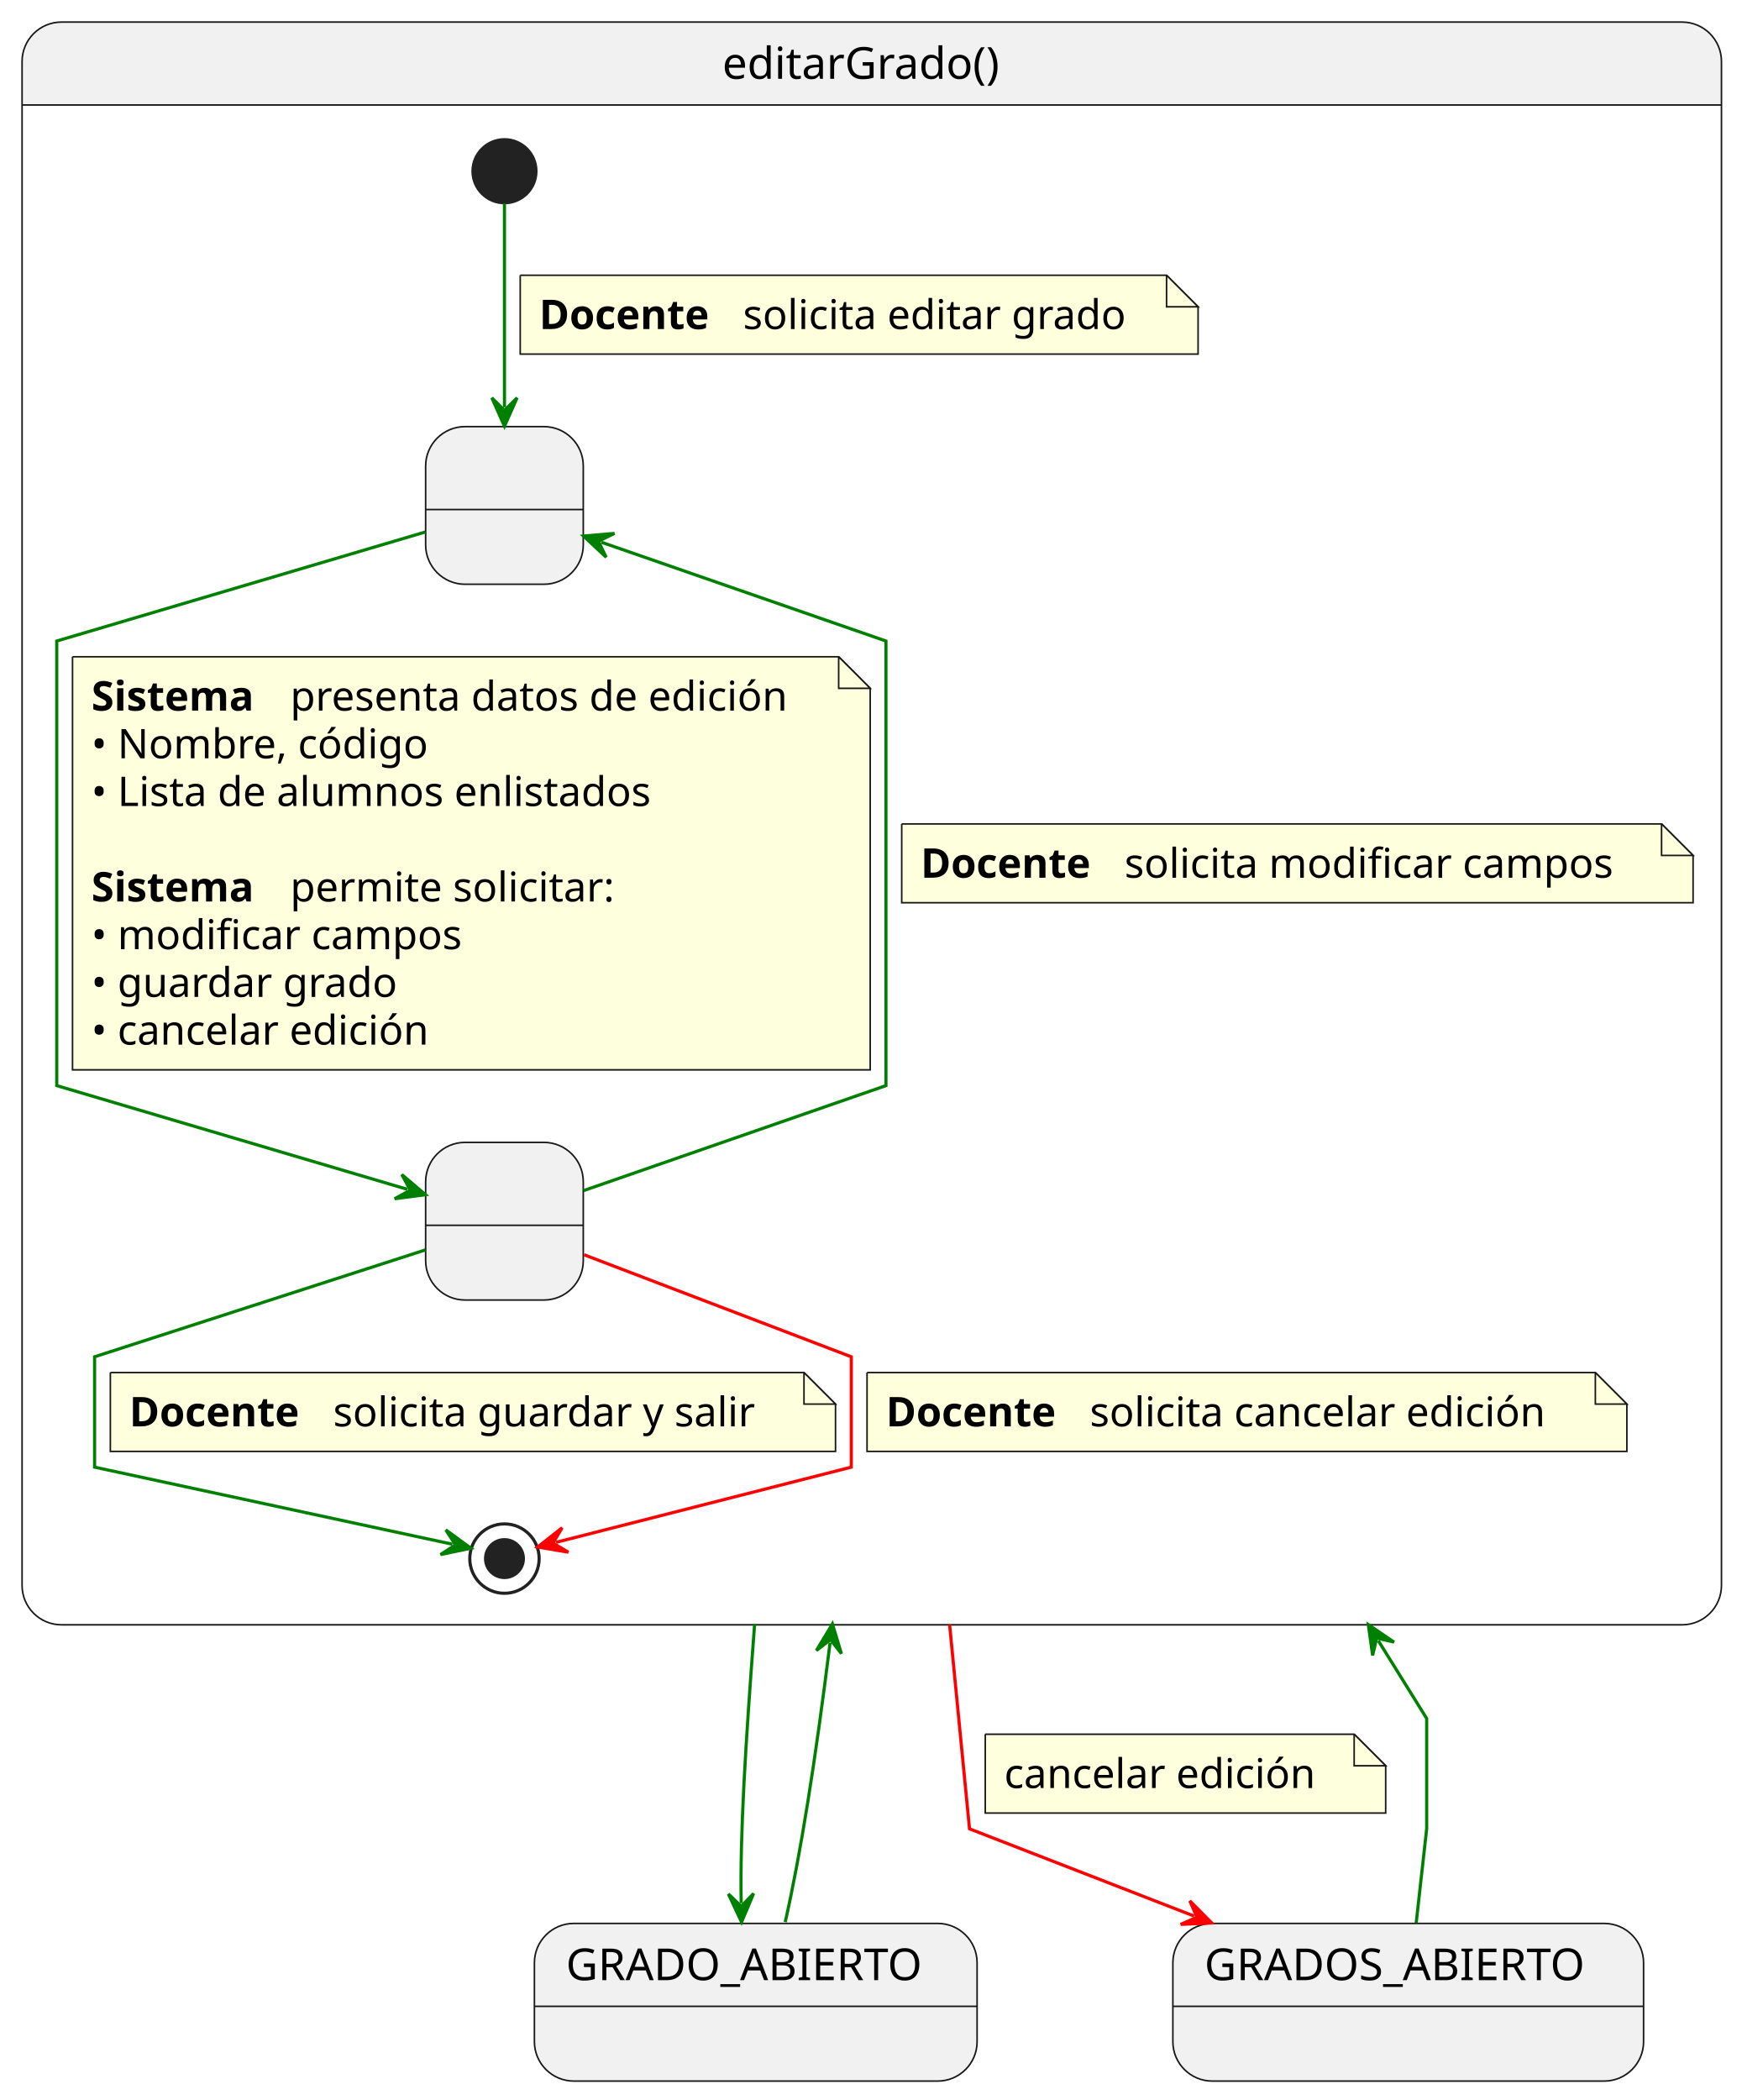
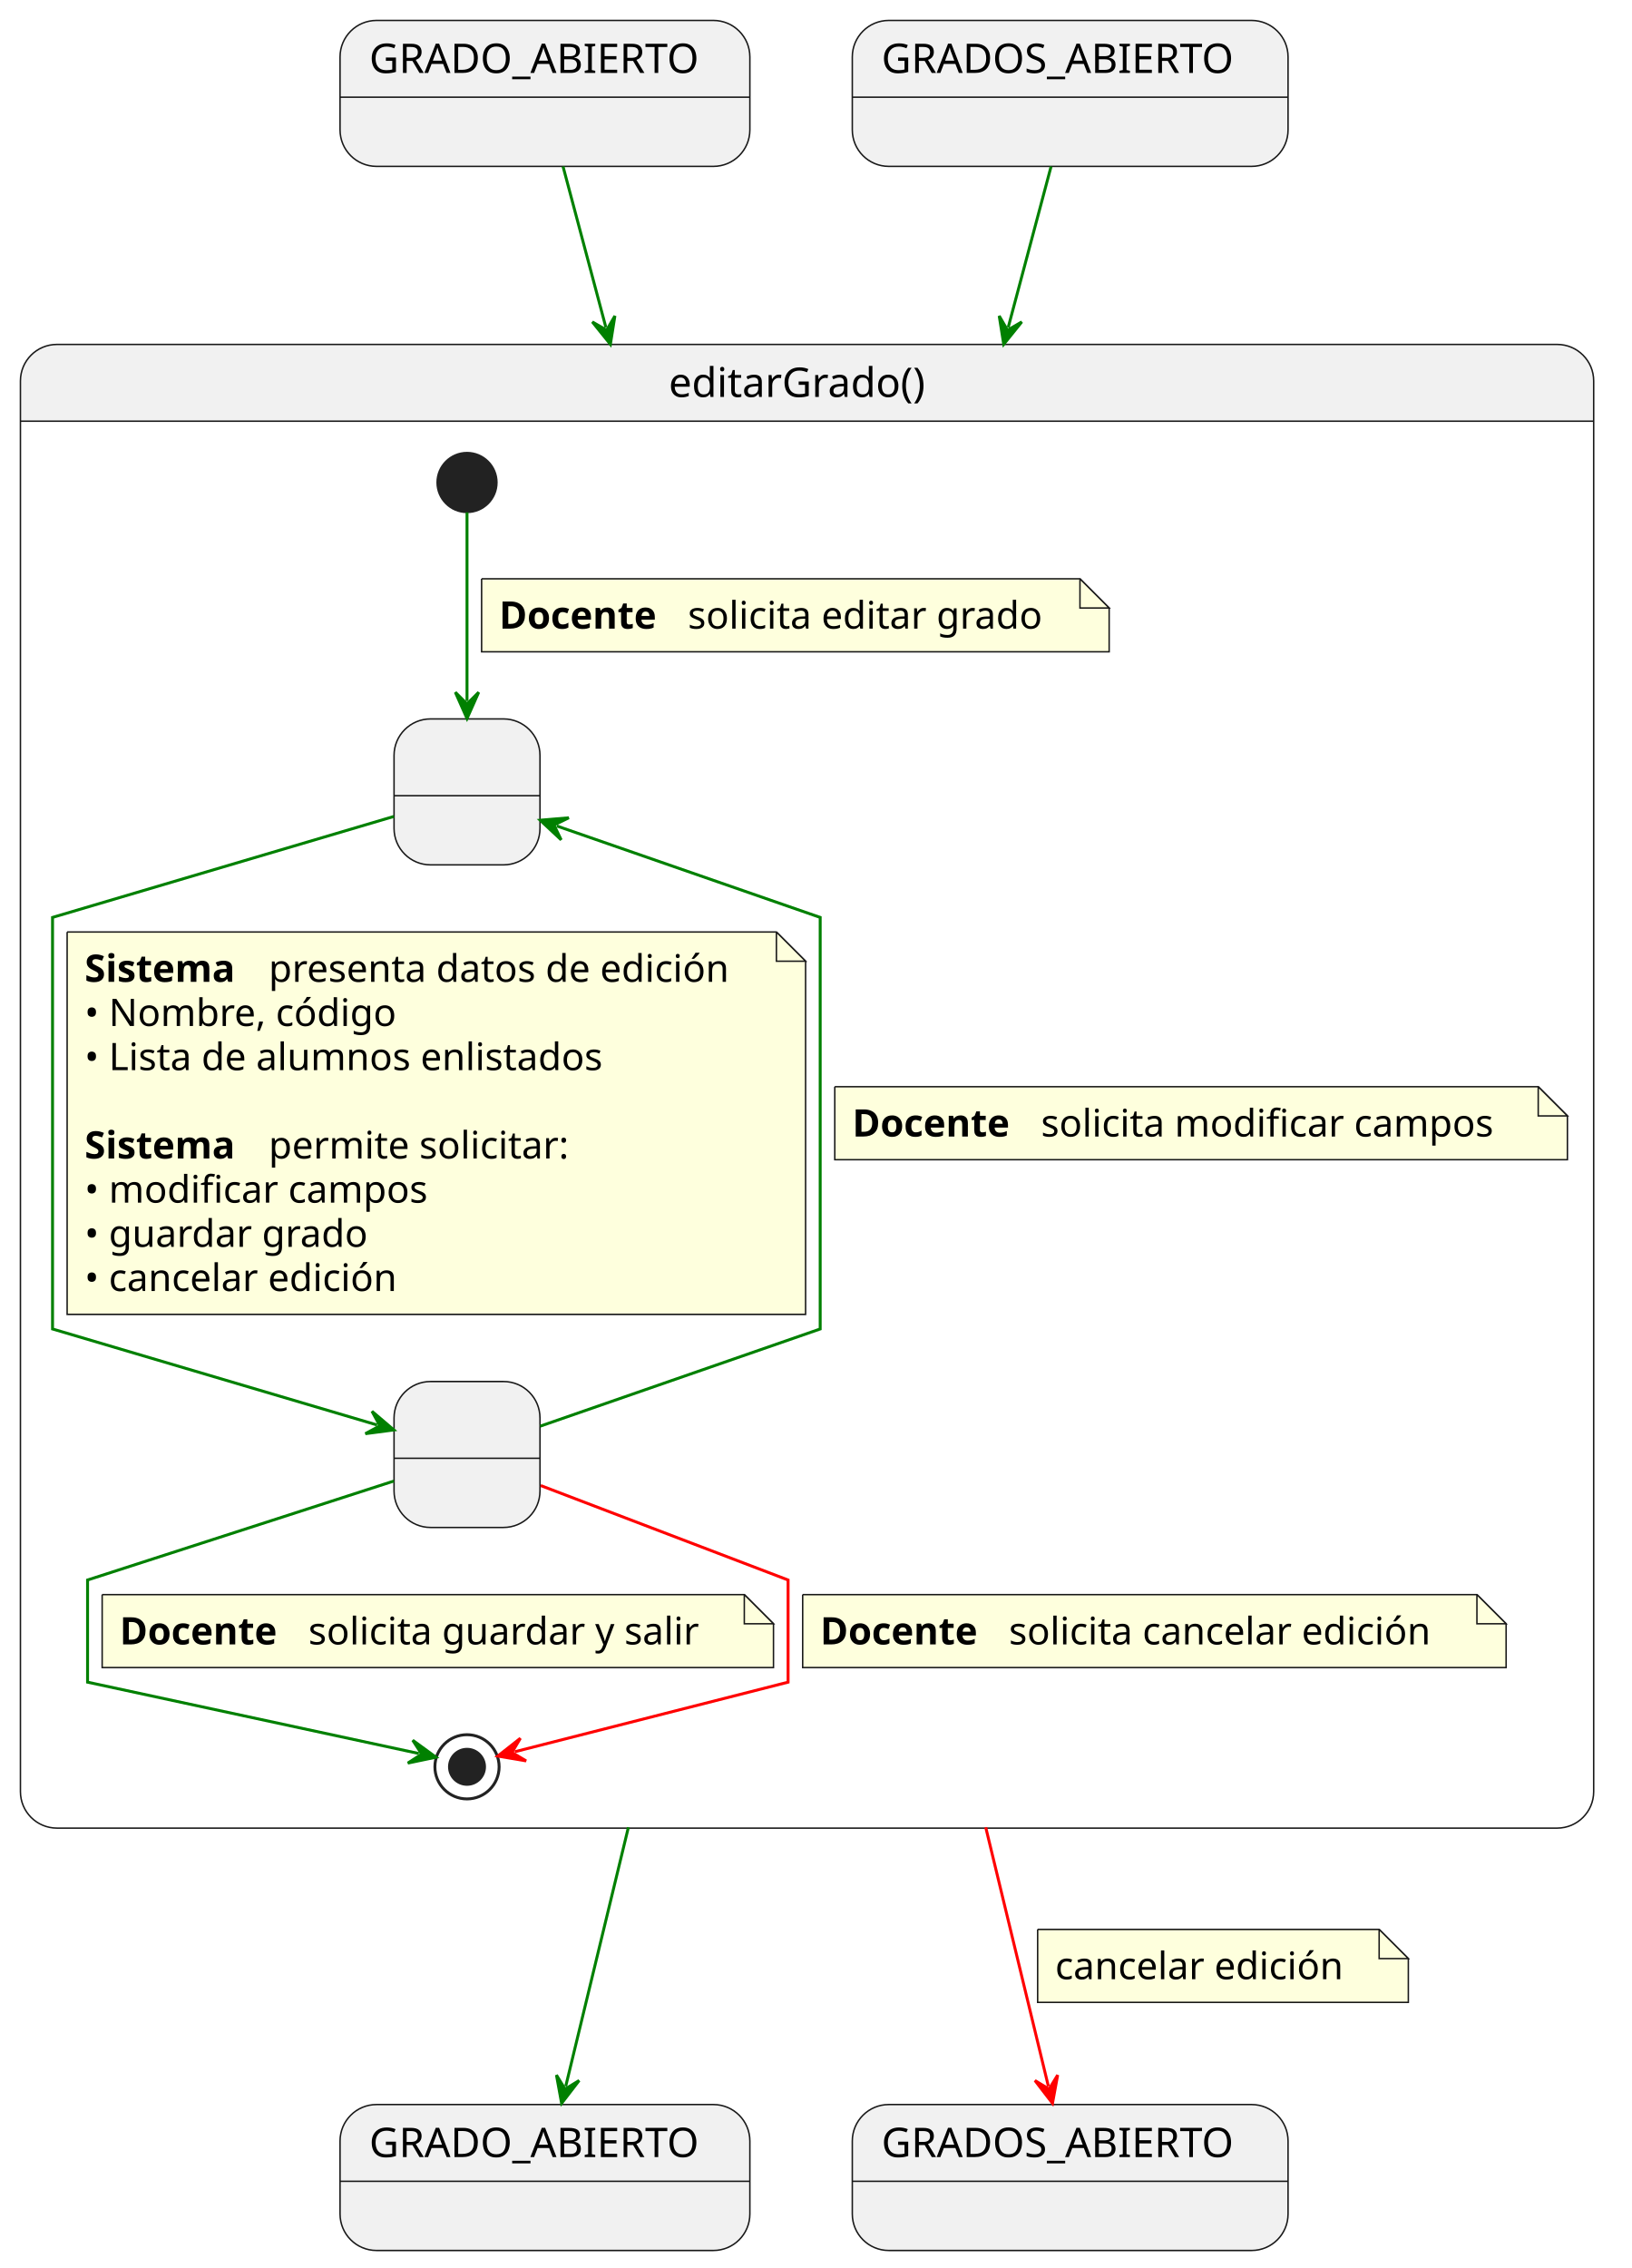
- <svg xmlns="http://www.w3.org/2000/svg" contentStyleType="text/css" data-diagram-type="STATE" height="666px" preserveAspectRatio="none" style="width:559px;height:666px;background:#FFFFFF;" version="1.1" viewBox="0 0 559 666" width="559px" zoomAndPan="magnify">
+ <svg xmlns="http://www.w3.org/2000/svg" contentStyleType="text/css" data-diagram-type="STATE" height="777px" preserveAspectRatio="none" style="width:559px;height:777px;background:#FFFFFF;" version="1.1" viewBox="0 0 559 777" width="559px" zoomAndPan="magnify">
  <defs />
  <g>
-     <path d="M19.5,7 L533.5,7 A12.5,12.5 0 0 1 546,19.5 L546,33.297 L7,33.297 L7,19.5 A12.5,12.5 0 0 1 19.5,7" fill="#F1F1F1" />
-     <rect fill="none" height="508.297" rx="12.5" ry="12.5" style="stroke:#181818;stroke-width:0.5;" width="539" x="7" y="7" />
-     <line style="stroke:#181818;stroke-width:0.5;" x1="7" x2="546" y1="33.297" y2="33.297" />
-     <text fill="#000000" font-family="sans-serif" font-size="14" lengthAdjust="spacing" textLength="94.773" x="229.113" y="24.995">editarGrado()</text>
+     <g id="GRADO_ABIERTO">
+       <rect fill="#F1F1F1" height="50" rx="12.5" ry="12.5" style="stroke:#181818;stroke-width:0.5;" width="140.408" x="116.5" y="7" />
+       <line style="stroke:#181818;stroke-width:0.5;" x1="116.5" x2="256.908" y1="33.297" y2="33.297" />
+       <text fill="#000000" font-family="sans-serif" font-size="14" lengthAdjust="spacing" textLength="120.408" x="126.5" y="24.995">GRADO_ABIERTO</text>
+     </g>
+     <g id="GRADO_ABIERTO2">
+       <rect fill="#F1F1F1" height="50" rx="12.5" ry="12.5" style="stroke:#181818;stroke-width:0.5;" width="140.408" x="116.5" y="721" />
+       <line style="stroke:#181818;stroke-width:0.5;" x1="116.5" x2="256.908" y1="747.297" y2="747.297" />
+       <text fill="#000000" font-family="sans-serif" font-size="14" lengthAdjust="spacing" textLength="120.408" x="126.5" y="738.995">GRADO_ABIERTO</text>
+     </g>
+     <g id="GRADOS_ABIERTO">
+       <rect fill="#F1F1F1" height="50" rx="12.5" ry="12.5" style="stroke:#181818;stroke-width:0.5;" width="149.295" x="292" y="7" />
+       <line style="stroke:#181818;stroke-width:0.5;" x1="292" x2="441.295" y1="33.297" y2="33.297" />
+       <text fill="#000000" font-family="sans-serif" font-size="14" lengthAdjust="spacing" textLength="129.295" x="302" y="24.995">GRADOS_ABIERTO</text>
+     </g>
+     <g id="GRADOS_ABIERTO2">
+       <rect fill="#F1F1F1" height="50" rx="12.5" ry="12.5" style="stroke:#181818;stroke-width:0.5;" width="149.295" x="292" y="721" />
+       <line style="stroke:#181818;stroke-width:0.5;" x1="292" x2="441.295" y1="747.297" y2="747.297" />
+       <text fill="#000000" font-family="sans-serif" font-size="14" lengthAdjust="spacing" textLength="129.295" x="302" y="738.995">GRADOS_ABIERTO</text>
+     </g>
+     <path d="M19.5,118 L533.5,118 A12.5,12.5 0 0 1 546,130.5 L546,144.297 L7,144.297 L7,130.5 A12.5,12.5 0 0 1 19.5,118" fill="#F1F1F1" />
+     <rect fill="none" height="508.297" rx="12.5" ry="12.5" style="stroke:#181818;stroke-width:0.5;" width="539" x="7" y="118" />
+     <line style="stroke:#181818;stroke-width:0.5;" x1="7" x2="546" y1="144.297" y2="144.297" />
+     <text fill="#000000" font-family="sans-serif" font-size="14" lengthAdjust="spacing" textLength="94.773" x="229.113" y="135.995">editarGrado()</text>
    <g id="editarGrado.EditandoDatos">
-       <rect fill="#F1F1F1" height="50" rx="12.5" ry="12.5" style="stroke:#181818;stroke-width:0.5;" width="50" x="135" y="135.297" />
-       <line style="stroke:#181818;stroke-width:0.5;" x1="135" x2="185" y1="161.594" y2="161.594" />
-       <text fill="#000000" font-family="sans-serif" font-size="14" lengthAdjust="spacing" textLength="4.45" x="157.775" y="153.292"> </text>
+       <rect fill="#F1F1F1" height="50" rx="12.5" ry="12.5" style="stroke:#181818;stroke-width:0.5;" width="50" x="135" y="246.297" />
+       <line style="stroke:#181818;stroke-width:0.5;" x1="135" x2="185" y1="272.594" y2="272.594" />
+       <text fill="#000000" font-family="sans-serif" font-size="14" lengthAdjust="spacing" textLength="4.45" x="157.775" y="264.292"> </text>
    </g>
    <g id="editarGrado.GuardandoDatos">
-       <rect fill="#F1F1F1" height="50" rx="12.5" ry="12.5" style="stroke:#181818;stroke-width:0.5;" width="50" x="135" y="362.297" />
-       <line style="stroke:#181818;stroke-width:0.5;" x1="135" x2="185" y1="388.594" y2="388.594" />
-       <text fill="#000000" font-family="sans-serif" font-size="14" lengthAdjust="spacing" textLength="4.45" x="157.775" y="380.292"> </text>
+       <rect fill="#F1F1F1" height="50" rx="12.5" ry="12.5" style="stroke:#181818;stroke-width:0.5;" width="50" x="135" y="473.297" />
+       <line style="stroke:#181818;stroke-width:0.5;" x1="135" x2="185" y1="499.594" y2="499.594" />
+       <text fill="#000000" font-family="sans-serif" font-size="14" lengthAdjust="spacing" textLength="4.45" x="157.775" y="491.292"> </text>
    </g>
-     <ellipse cx="160" cy="54.297" fill="#222222" rx="10" ry="10" style="stroke:#222222;stroke-width:1;" />
-     <ellipse cx="160" cy="494.297" fill="none" rx="11" ry="11" style="stroke:#222222;stroke-width:1;" />
-     <ellipse cx="160" cy="494.297" fill="#222222" rx="6" ry="6" style="stroke:#222222;stroke-width:1;" />
-     <g class="link" data-entity-1=".start.editarGrado" data-entity-2="EditandoDatos" data-source-line="8" data-uid="lnk3" id="link_.start.editarGrado_EditandoDatos">
-       <path d="M160,64.527 C160,80.237 160,106.657 160,129.167" fill="none" id="*start*editarGrado-to-EditandoDatos" style="stroke:#008000;stroke-width:1;" />
-       <polygon fill="#008000" points="160,135.167,164,126.167,160,130.167,156,126.167,160,135.167" style="stroke:#008000;stroke-width:1;" />
-       <path d="M165,87.297 L165,112.297 L380,112.297 L380,97.297 L370,87.297 L165,87.297" fill="#FEFFDD" style="stroke:#181818;stroke-width:0.5;" />
-       <path d="M370,87.297 L370,97.297 L380,97.297 L370,87.297" fill="#FEFFDD" style="stroke:#181818;stroke-width:0.5;" />
-       <text fill="#000000" font-family="sans-serif" font-size="13" font-weight="bold" lengthAdjust="spacing" textLength="60.531" x="171" y="104.364">Docente</text>
-       <text fill="#000000" font-family="sans-serif" font-size="13" lengthAdjust="spacing" textLength="130.076" x="235.664" y="104.364">solicita editar grado</text>
+     <ellipse cx="160" cy="165.297" fill="#222222" rx="10" ry="10" style="stroke:#222222;stroke-width:1;" />
+     <ellipse cx="160" cy="605.297" fill="none" rx="11" ry="11" style="stroke:#222222;stroke-width:1;" />
+     <ellipse cx="160" cy="605.297" fill="#222222" rx="6" ry="6" style="stroke:#222222;stroke-width:1;" />
+     <g class="link" data-entity-1=".start.editarGrado" data-entity-2="EditandoDatos" data-source-line="13" data-uid="lnk3" id="link_.start.editarGrado_EditandoDatos">
+       <path d="M160,175.527 C160,191.237 160,217.657 160,240.167" fill="none" id="*start*editarGrado-to-EditandoDatos" style="stroke:#008000;stroke-width:1;" />
+       <polygon fill="#008000" points="160,246.167,164,237.167,160,241.167,156,237.167,160,246.167" style="stroke:#008000;stroke-width:1;" />
+       <path d="M165,198.297 L165,223.297 L380,223.297 L380,208.297 L370,198.297 L165,198.297" fill="#FEFFDD" style="stroke:#181818;stroke-width:0.5;" />
+       <path d="M370,198.297 L370,208.297 L380,208.297 L370,198.297" fill="#FEFFDD" style="stroke:#181818;stroke-width:0.5;" />
+       <text fill="#000000" font-family="sans-serif" font-size="13" font-weight="bold" lengthAdjust="spacing" textLength="60.531" x="171" y="215.364">Docente</text>
+       <text fill="#000000" font-family="sans-serif" font-size="13" lengthAdjust="spacing" textLength="130.076" x="235.664" y="215.364">solicita editar grado</text>
    </g>
-     <g class="link" data-entity-1="EditandoDatos" data-entity-2="GuardandoDatos" data-source-line="13" data-uid="lnk4" id="link_EditandoDatos_GuardandoDatos">
-       <path d="M134.94,168.707 C94.17,180.767 18,203.297 18,203.297 C18,203.297 18,344.297 18,344.297 C18,344.297 88.416,365.125 129.186,377.185" fill="none" id="EditandoDatos-to-GuardandoDatos" style="stroke:#008000;stroke-width:1;" />
-       <polygon fill="#008000" points="134.94,378.887,127.444,372.498,130.145,377.469,125.175,380.17,134.94,378.887" style="stroke:#008000;stroke-width:1;" />
-       <path d="M23,208.297 L23,339.297 L276,339.297 L276,218.297 L266,208.297 L23,208.297" fill="#FEFFDD" style="stroke:#181818;stroke-width:0.5;" />
-       <path d="M266,208.297 L266,218.297 L276,218.297 L266,208.297" fill="#FEFFDD" style="stroke:#181818;stroke-width:0.5;" />
-       <text fill="#000000" font-family="sans-serif" font-size="13" font-weight="bold" lengthAdjust="spacing" textLength="58.906" x="29" y="225.364">Sistema</text>
-       <text fill="#000000" font-family="sans-serif" font-size="13" lengthAdjust="spacing" textLength="169.171" x="92.039" y="225.364">presenta datos de edición</text>
-       <text fill="#000000" font-family="sans-serif" font-size="13" lengthAdjust="spacing" textLength="115.172" x="29" y="240.497">• Nombre, código</text>
-       <text fill="#000000" font-family="sans-serif" font-size="13" lengthAdjust="spacing" textLength="192.861" x="29" y="255.629">• Lista de alumnos enlistados</text>
-       <text fill="#000000" font-family="sans-serif" font-size="13" lengthAdjust="spacing" textLength="4.132" x="29" y="270.762"> </text>
-       <text fill="#000000" font-family="sans-serif" font-size="13" font-weight="bold" lengthAdjust="spacing" textLength="58.906" x="29" y="285.895">Sistema</text>
-       <text fill="#000000" font-family="sans-serif" font-size="13" lengthAdjust="spacing" textLength="110.595" x="92.039" y="285.895">permite solicitar:</text>
-       <text fill="#000000" font-family="sans-serif" font-size="13" lengthAdjust="spacing" textLength="127.816" x="29" y="301.028">• modificar campos</text>
-       <text fill="#000000" font-family="sans-serif" font-size="13" lengthAdjust="spacing" textLength="105.066" x="29" y="316.161">• guardar grado</text>
-       <text fill="#000000" font-family="sans-serif" font-size="13" lengthAdjust="spacing" textLength="118.168" x="29" y="331.293">• cancelar edición</text>
+     <g class="link" data-entity-1="EditandoDatos" data-entity-2="GuardandoDatos" data-source-line="18" data-uid="lnk4" id="link_EditandoDatos_GuardandoDatos">
+       <path d="M134.94,279.707 C94.17,291.767 18,314.297 18,314.297 C18,314.297 18,455.297 18,455.297 C18,455.297 88.416,476.125 129.186,488.185" fill="none" id="EditandoDatos-to-GuardandoDatos" style="stroke:#008000;stroke-width:1;" />
+       <polygon fill="#008000" points="134.94,489.887,127.444,483.498,130.145,488.469,125.175,491.17,134.94,489.887" style="stroke:#008000;stroke-width:1;" />
+       <path d="M23,319.297 L23,450.297 L276,450.297 L276,329.297 L266,319.297 L23,319.297" fill="#FEFFDD" style="stroke:#181818;stroke-width:0.5;" />
+       <path d="M266,319.297 L266,329.297 L276,329.297 L266,319.297" fill="#FEFFDD" style="stroke:#181818;stroke-width:0.5;" />
+       <text fill="#000000" font-family="sans-serif" font-size="13" font-weight="bold" lengthAdjust="spacing" textLength="58.906" x="29" y="336.364">Sistema</text>
+       <text fill="#000000" font-family="sans-serif" font-size="13" lengthAdjust="spacing" textLength="169.171" x="92.039" y="336.364">presenta datos de edición</text>
+       <text fill="#000000" font-family="sans-serif" font-size="13" lengthAdjust="spacing" textLength="115.172" x="29" y="351.497">• Nombre, código</text>
+       <text fill="#000000" font-family="sans-serif" font-size="13" lengthAdjust="spacing" textLength="192.861" x="29" y="366.629">• Lista de alumnos enlistados</text>
+       <text fill="#000000" font-family="sans-serif" font-size="13" lengthAdjust="spacing" textLength="4.132" x="29" y="381.762"> </text>
+       <text fill="#000000" font-family="sans-serif" font-size="13" font-weight="bold" lengthAdjust="spacing" textLength="58.906" x="29" y="396.895">Sistema</text>
+       <text fill="#000000" font-family="sans-serif" font-size="13" lengthAdjust="spacing" textLength="110.595" x="92.039" y="396.895">permite solicitar:</text>
+       <text fill="#000000" font-family="sans-serif" font-size="13" lengthAdjust="spacing" textLength="127.816" x="29" y="412.028">• modificar campos</text>
+       <text fill="#000000" font-family="sans-serif" font-size="13" lengthAdjust="spacing" textLength="105.066" x="29" y="427.161">• guardar grado</text>
+       <text fill="#000000" font-family="sans-serif" font-size="13" lengthAdjust="spacing" textLength="118.168" x="29" y="442.293">• cancelar edición</text>
    </g>
-     <g class="link" data-entity-1="GuardandoDatos" data-entity-2="EditandoDatos" data-source-line="25" data-uid="lnk5" id="link_GuardandoDatos_EditandoDatos">
-       <path d="M185.07,377.597 C220.51,365.297 281,344.297 281,344.297 C281,344.297 281,203.297 281,203.297 C281,203.297 226.178,184.264 190.738,171.964" fill="none" id="GuardandoDatos-to-EditandoDatos" style="stroke:#008000;stroke-width:1;" />
-       <polygon fill="#008000" points="185.07,169.997,192.261,176.727,189.794,171.636,194.884,169.169,185.07,169.997" style="stroke:#008000;stroke-width:1;" />
-       <path d="M286,261.297 L286,286.297 L537,286.297 L537,271.297 L527,261.297 L286,261.297" fill="#FEFFDD" style="stroke:#181818;stroke-width:0.5;" />
-       <path d="M527,261.297 L527,271.297 L537,271.297 L527,261.297" fill="#FEFFDD" style="stroke:#181818;stroke-width:0.5;" />
-       <text fill="#000000" font-family="sans-serif" font-size="13" font-weight="bold" lengthAdjust="spacing" textLength="60.531" x="292" y="278.364">Docente</text>
-       <text fill="#000000" font-family="sans-serif" font-size="13" lengthAdjust="spacing" textLength="165.921" x="356.664" y="278.364">solicita modificar campos</text>
+     <g class="link" data-entity-1="GuardandoDatos" data-entity-2="EditandoDatos" data-source-line="30" data-uid="lnk5" id="link_GuardandoDatos_EditandoDatos">
+       <path d="M185.07,488.597 C220.51,476.297 281,455.297 281,455.297 C281,455.297 281,314.297 281,314.297 C281,314.297 226.178,295.264 190.738,282.964" fill="none" id="GuardandoDatos-to-EditandoDatos" style="stroke:#008000;stroke-width:1;" />
+       <polygon fill="#008000" points="185.07,280.997,192.261,287.727,189.794,282.636,194.884,280.169,185.07,280.997" style="stroke:#008000;stroke-width:1;" />
+       <path d="M286,372.297 L286,397.297 L537,397.297 L537,382.297 L527,372.297 L286,372.297" fill="#FEFFDD" style="stroke:#181818;stroke-width:0.5;" />
+       <path d="M527,372.297 L527,382.297 L537,382.297 L527,372.297" fill="#FEFFDD" style="stroke:#181818;stroke-width:0.5;" />
+       <text fill="#000000" font-family="sans-serif" font-size="13" font-weight="bold" lengthAdjust="spacing" textLength="60.531" x="292" y="389.364">Docente</text>
+       <text fill="#000000" font-family="sans-serif" font-size="13" lengthAdjust="spacing" textLength="165.921" x="356.664" y="389.364">solicita modificar campos</text>
    </g>
-     <g class="link" data-entity-1="GuardandoDatos" data-entity-2=".end.editarGrado" data-source-line="30" data-uid="lnk7" id="link_GuardandoDatos_.end.editarGrado">
-       <path d="M134.93,396.397 C97.16,408.597 30,430.297 30,430.297 C30,430.297 30,465.297 30,465.297 C30,465.297 112.445,483.053 143.495,489.743" fill="none" id="GuardandoDatos-to-*end*editarGrado" style="stroke:#008000;stroke-width:1;" />
-       <polygon fill="#008000" points="149.36,491.007,141.404,485.201,144.472,489.954,139.719,493.022,149.36,491.007" style="stroke:#008000;stroke-width:1;" />
-       <path d="M35,435.297 L35,460.297 L265,460.297 L265,445.297 L255,435.297 L35,435.297" fill="#FEFFDD" style="stroke:#181818;stroke-width:0.5;" />
-       <path d="M255,435.297 L255,445.297 L265,445.297 L255,435.297" fill="#FEFFDD" style="stroke:#181818;stroke-width:0.5;" />
-       <text fill="#000000" font-family="sans-serif" font-size="13" font-weight="bold" lengthAdjust="spacing" textLength="60.531" x="41" y="452.364">Docente</text>
-       <text fill="#000000" font-family="sans-serif" font-size="13" lengthAdjust="spacing" textLength="144.536" x="105.664" y="452.364">solicita guardar y salir</text>
+     <g class="link" data-entity-1="GuardandoDatos" data-entity-2=".end.editarGrado" data-source-line="35" data-uid="lnk7" id="link_GuardandoDatos_.end.editarGrado">
+       <path d="M134.93,507.397 C97.16,519.597 30,541.297 30,541.297 C30,541.297 30,576.297 30,576.297 C30,576.297 112.445,594.053 143.495,600.743" fill="none" id="GuardandoDatos-to-*end*editarGrado" style="stroke:#008000;stroke-width:1;" />
+       <polygon fill="#008000" points="149.36,602.007,141.404,596.201,144.472,600.954,139.719,604.021,149.36,602.007" style="stroke:#008000;stroke-width:1;" />
+       <path d="M35,546.297 L35,571.297 L265,571.297 L265,556.297 L255,546.297 L35,546.297" fill="#FEFFDD" style="stroke:#181818;stroke-width:0.5;" />
+       <path d="M255,546.297 L255,556.297 L265,556.297 L255,546.297" fill="#FEFFDD" style="stroke:#181818;stroke-width:0.5;" />
+       <text fill="#000000" font-family="sans-serif" font-size="13" font-weight="bold" lengthAdjust="spacing" textLength="60.531" x="41" y="563.364">Docente</text>
+       <text fill="#000000" font-family="sans-serif" font-size="13" lengthAdjust="spacing" textLength="144.536" x="105.664" y="563.364">solicita guardar y salir</text>
    </g>
-     <g class="link" data-entity-1="GuardandoDatos" data-entity-2=".end.editarGrado" data-source-line="35" data-uid="lnk8" id="link_GuardandoDatos_.end.editarGrado">
-       <path d="M185.24,397.937 C217.71,410.337 270,430.297 270,430.297 C270,430.297 270,465.297 270,465.297 C270,465.297 203.894,482.126 176.364,489.136" fill="none" id="GuardandoDatos-to-*end*editarGrado-1" style="stroke:#FF0000;stroke-width:1;" />
-       <polygon fill="#FF0000" points="170.55,490.617,180.259,492.272,175.395,489.383,178.285,484.52,170.55,490.617" style="stroke:#FF0000;stroke-width:1;" />
-       <path d="M275,435.297 L275,460.297 L516,460.297 L516,445.297 L506,435.297 L275,435.297" fill="#FEFFDD" style="stroke:#181818;stroke-width:0.5;" />
-       <path d="M506,435.297 L506,445.297 L516,445.297 L506,435.297" fill="#FEFFDD" style="stroke:#181818;stroke-width:0.5;" />
-       <text fill="#000000" font-family="sans-serif" font-size="13" font-weight="bold" lengthAdjust="spacing" textLength="60.531" x="281" y="452.364">Docente</text>
-       <text fill="#000000" font-family="sans-serif" font-size="13" lengthAdjust="spacing" textLength="156.273" x="345.664" y="452.364">solicita cancelar edición</text>
+     <g class="link" data-entity-1="GuardandoDatos" data-entity-2=".end.editarGrado" data-source-line="40" data-uid="lnk8" id="link_GuardandoDatos_.end.editarGrado">
+       <path d="M185.24,508.937 C217.71,521.337 270,541.297 270,541.297 C270,541.297 270,576.297 270,576.297 C270,576.297 203.894,593.126 176.364,600.136" fill="none" id="GuardandoDatos-to-*end*editarGrado-1" style="stroke:#FF0000;stroke-width:1;" />
+       <polygon fill="#FF0000" points="170.55,601.617,180.259,603.272,175.395,600.383,178.285,595.52,170.55,601.617" style="stroke:#FF0000;stroke-width:1;" />
+       <path d="M275,546.297 L275,571.297 L516,571.297 L516,556.297 L506,546.297 L275,546.297" fill="#FEFFDD" style="stroke:#181818;stroke-width:0.5;" />
+       <path d="M506,546.297 L506,556.297 L516,556.297 L506,546.297" fill="#FEFFDD" style="stroke:#181818;stroke-width:0.5;" />
+       <text fill="#000000" font-family="sans-serif" font-size="13" font-weight="bold" lengthAdjust="spacing" textLength="60.531" x="281" y="563.364">Docente</text>
+       <text fill="#000000" font-family="sans-serif" font-size="13" lengthAdjust="spacing" textLength="156.273" x="345.664" y="563.364">solicita cancelar edición</text>
    </g>
-     <g id="GRADO_ABIERTO">
-       <rect fill="#F1F1F1" height="50" rx="12.5" ry="12.5" style="stroke:#181818;stroke-width:0.5;" width="140.408" x="169.5" y="610" />
-       <line style="stroke:#181818;stroke-width:0.5;" x1="169.5" x2="309.908" y1="636.297" y2="636.297" />
-       <text fill="#000000" font-family="sans-serif" font-size="14" lengthAdjust="spacing" textLength="120.408" x="179.5" y="627.995">GRADO_ABIERTO</text>
+     <g class="link" data-entity-1="GRADO_ABIERTO" data-entity-2="editarGrado" data-source-line="47" data-uid="lnk9" id="link_GRADO_ABIERTO_editarGrado">
+       <path d="M192.9,57.04 C196.94,72.19 201.066,87.702 207.576,112.152" fill="none" id="GRADO_ABIERTO-to-editarGrado" style="stroke:#008000;stroke-width:1;" />
+       <polygon fill="#008000" points="209.12,117.95,210.67,108.224,207.833,113.118,202.939,110.282,209.12,117.95" style="stroke:#008000;stroke-width:1;" />
    </g>
-     <g id="GRADOS_ABIERTO">
-       <rect fill="#F1F1F1" height="50" rx="12.5" ry="12.5" style="stroke:#181818;stroke-width:0.5;" width="149.295" x="372" y="610" />
-       <line style="stroke:#181818;stroke-width:0.5;" x1="372" x2="521.295" y1="636.297" y2="636.297" />
-       <text fill="#000000" font-family="sans-serif" font-size="14" lengthAdjust="spacing" textLength="129.295" x="382" y="627.995">GRADOS_ABIERTO</text>
+     <g class="link" data-entity-1="GRADOS_ABIERTO" data-entity-2="editarGrado" data-source-line="49" data-uid="lnk10" id="link_GRADOS_ABIERTO_editarGrado">
+       <path d="M360.1,57.04 C356.06,72.19 351.934,87.702 345.424,112.152" fill="none" id="GRADOS_ABIERTO-to-editarGrado" style="stroke:#008000;stroke-width:1;" />
+       <polygon fill="#008000" points="343.88,117.95,350.061,110.282,345.166,113.118,342.33,108.224,343.88,117.95" style="stroke:#008000;stroke-width:1;" />
    </g>
-     <g class="link" data-entity-1="GRADO_ABIERTO" data-entity-2="editarGrado" data-source-line="42" data-uid="lnk10" id="link_GRADO_ABIERTO_editarGrado">
-       <path d="M249.05,609.58 C253.94,587.89 258.458,559.634 263.278,520.974" fill="none" id="GRADO_ABIERTO-to-editarGrado" style="stroke:#008000;stroke-width:1;" />
-       <polygon fill="#008000" points="264.02,515.02,258.937,523.456,263.401,519.982,266.876,524.446,264.02,515.02" style="stroke:#008000;stroke-width:1;" />
+     <g class="link" data-entity-1="editarGrado" data-entity-2="GRADO_ABIERTO2" data-source-line="51" data-uid="lnk11" id="link_editarGrado_GRADO_ABIERTO2">
+       <path d="M215.29,626.02 C205.93,664.68 199.071,693.058 193.821,714.748" fill="none" id="editarGrado-to-GRADO_ABIERTO2" style="stroke:#008000;stroke-width:1;" />
+       <polygon fill="#008000" points="192.41,720.58,198.415,712.774,193.586,715.72,190.639,710.892,192.41,720.58" style="stroke:#008000;stroke-width:1;" />
    </g>
-     <g class="link" data-entity-1="editarGrado" data-entity-2="GRADO_ABIERTO" data-source-line="46" data-uid="lnk13" id="link_editarGrado_GRADO_ABIERTO">
-       <path d="M239.35,515.02 C236.43,553.68 234.664,581.891 235.084,603.581" fill="none" id="editarGrado-to-GRADO_ABIERTO" style="stroke:#008000;stroke-width:1;" />
-       <polygon fill="#008000" points="235.2,609.58,239.025,600.504,235.103,604.581,231.026,600.659,235.2,609.58" style="stroke:#008000;stroke-width:1;" />
-     </g>
-     <g class="link" data-entity-1="GRADOS_ABIERTO" data-entity-2="editarGrado" data-source-line="44" data-uid="lnk12" id="link_GRADOS_ABIERTO_editarGrado">
-       <path d="M449.18,609.84 C450.78,595.47 452.5,580 452.5,580 C452.5,580 452.5,545 452.5,545 C452.5,545 448.548,538.645 437.168,520.345" fill="none" id="GRADOS_ABIERTO-to-editarGrado" style="stroke:#008000;stroke-width:1;" />
-       <polygon fill="#008000" points="434,515.25,435.356,525.005,436.64,519.496,442.149,520.78,434,515.25" style="stroke:#008000;stroke-width:1;" />
-     </g>
-     <g class="link" data-entity-1="editarGrado" data-entity-2="GRADOS_ABIERTO" data-source-line="48" data-uid="lnk14" id="link_editarGrado_GRADOS_ABIERTO">
-       <path d="M301.19,515.26 C304.89,553.25 307.5,580 307.5,580 C307.5,580 341.717,593.298 378.727,607.668" fill="none" id="editarGrado-to-GRADOS_ABIERTO" style="stroke:#FF0000;stroke-width:1;" />
-       <polygon fill="#FF0000" points="384.32,609.84,377.378,602.854,379.659,608.03,374.482,610.311,384.32,609.84" style="stroke:#FF0000;stroke-width:1;" />
-       <path d="M312.5,550 L312.5,575 L439.5,575 L439.5,560 L429.5,550 L312.5,550" fill="#FEFFDD" style="stroke:#181818;stroke-width:0.5;" />
-       <path d="M429.5,550 L429.5,560 L439.5,560 L429.5,550" fill="#FEFFDD" style="stroke:#181818;stroke-width:0.5;" />
-       <text fill="#000000" font-family="sans-serif" font-size="13" lengthAdjust="spacing" textLength="106.368" x="318.5" y="567.067">cancelar edición</text>
+     <g class="link" data-entity-1="editarGrado" data-entity-2="GRADOS_ABIERTO2" data-source-line="53" data-uid="lnk12" id="link_editarGrado_GRADOS_ABIERTO2">
+       <path d="M337.71,626.02 C347.07,664.68 353.928,693.058 359.178,714.748" fill="none" id="editarGrado-to-GRADOS_ABIERTO2" style="stroke:#FF0000;stroke-width:1;" />
+       <polygon fill="#FF0000" points="360.59,720.58,362.361,710.892,359.414,715.72,354.585,712.774,360.59,720.58" style="stroke:#FF0000;stroke-width:1;" />
+       <path d="M355.5,661 L355.5,686 L482.5,686 L482.5,671 L472.5,661 L355.5,661" fill="#FEFFDD" style="stroke:#181818;stroke-width:0.5;" />
+       <path d="M472.5,661 L472.5,671 L482.5,671 L472.5,661" fill="#FEFFDD" style="stroke:#181818;stroke-width:0.5;" />
+       <text fill="#000000" font-family="sans-serif" font-size="13" lengthAdjust="spacing" textLength="106.368" x="361.5" y="678.067">cancelar edición</text>
    </g>
  </g>
</svg>
